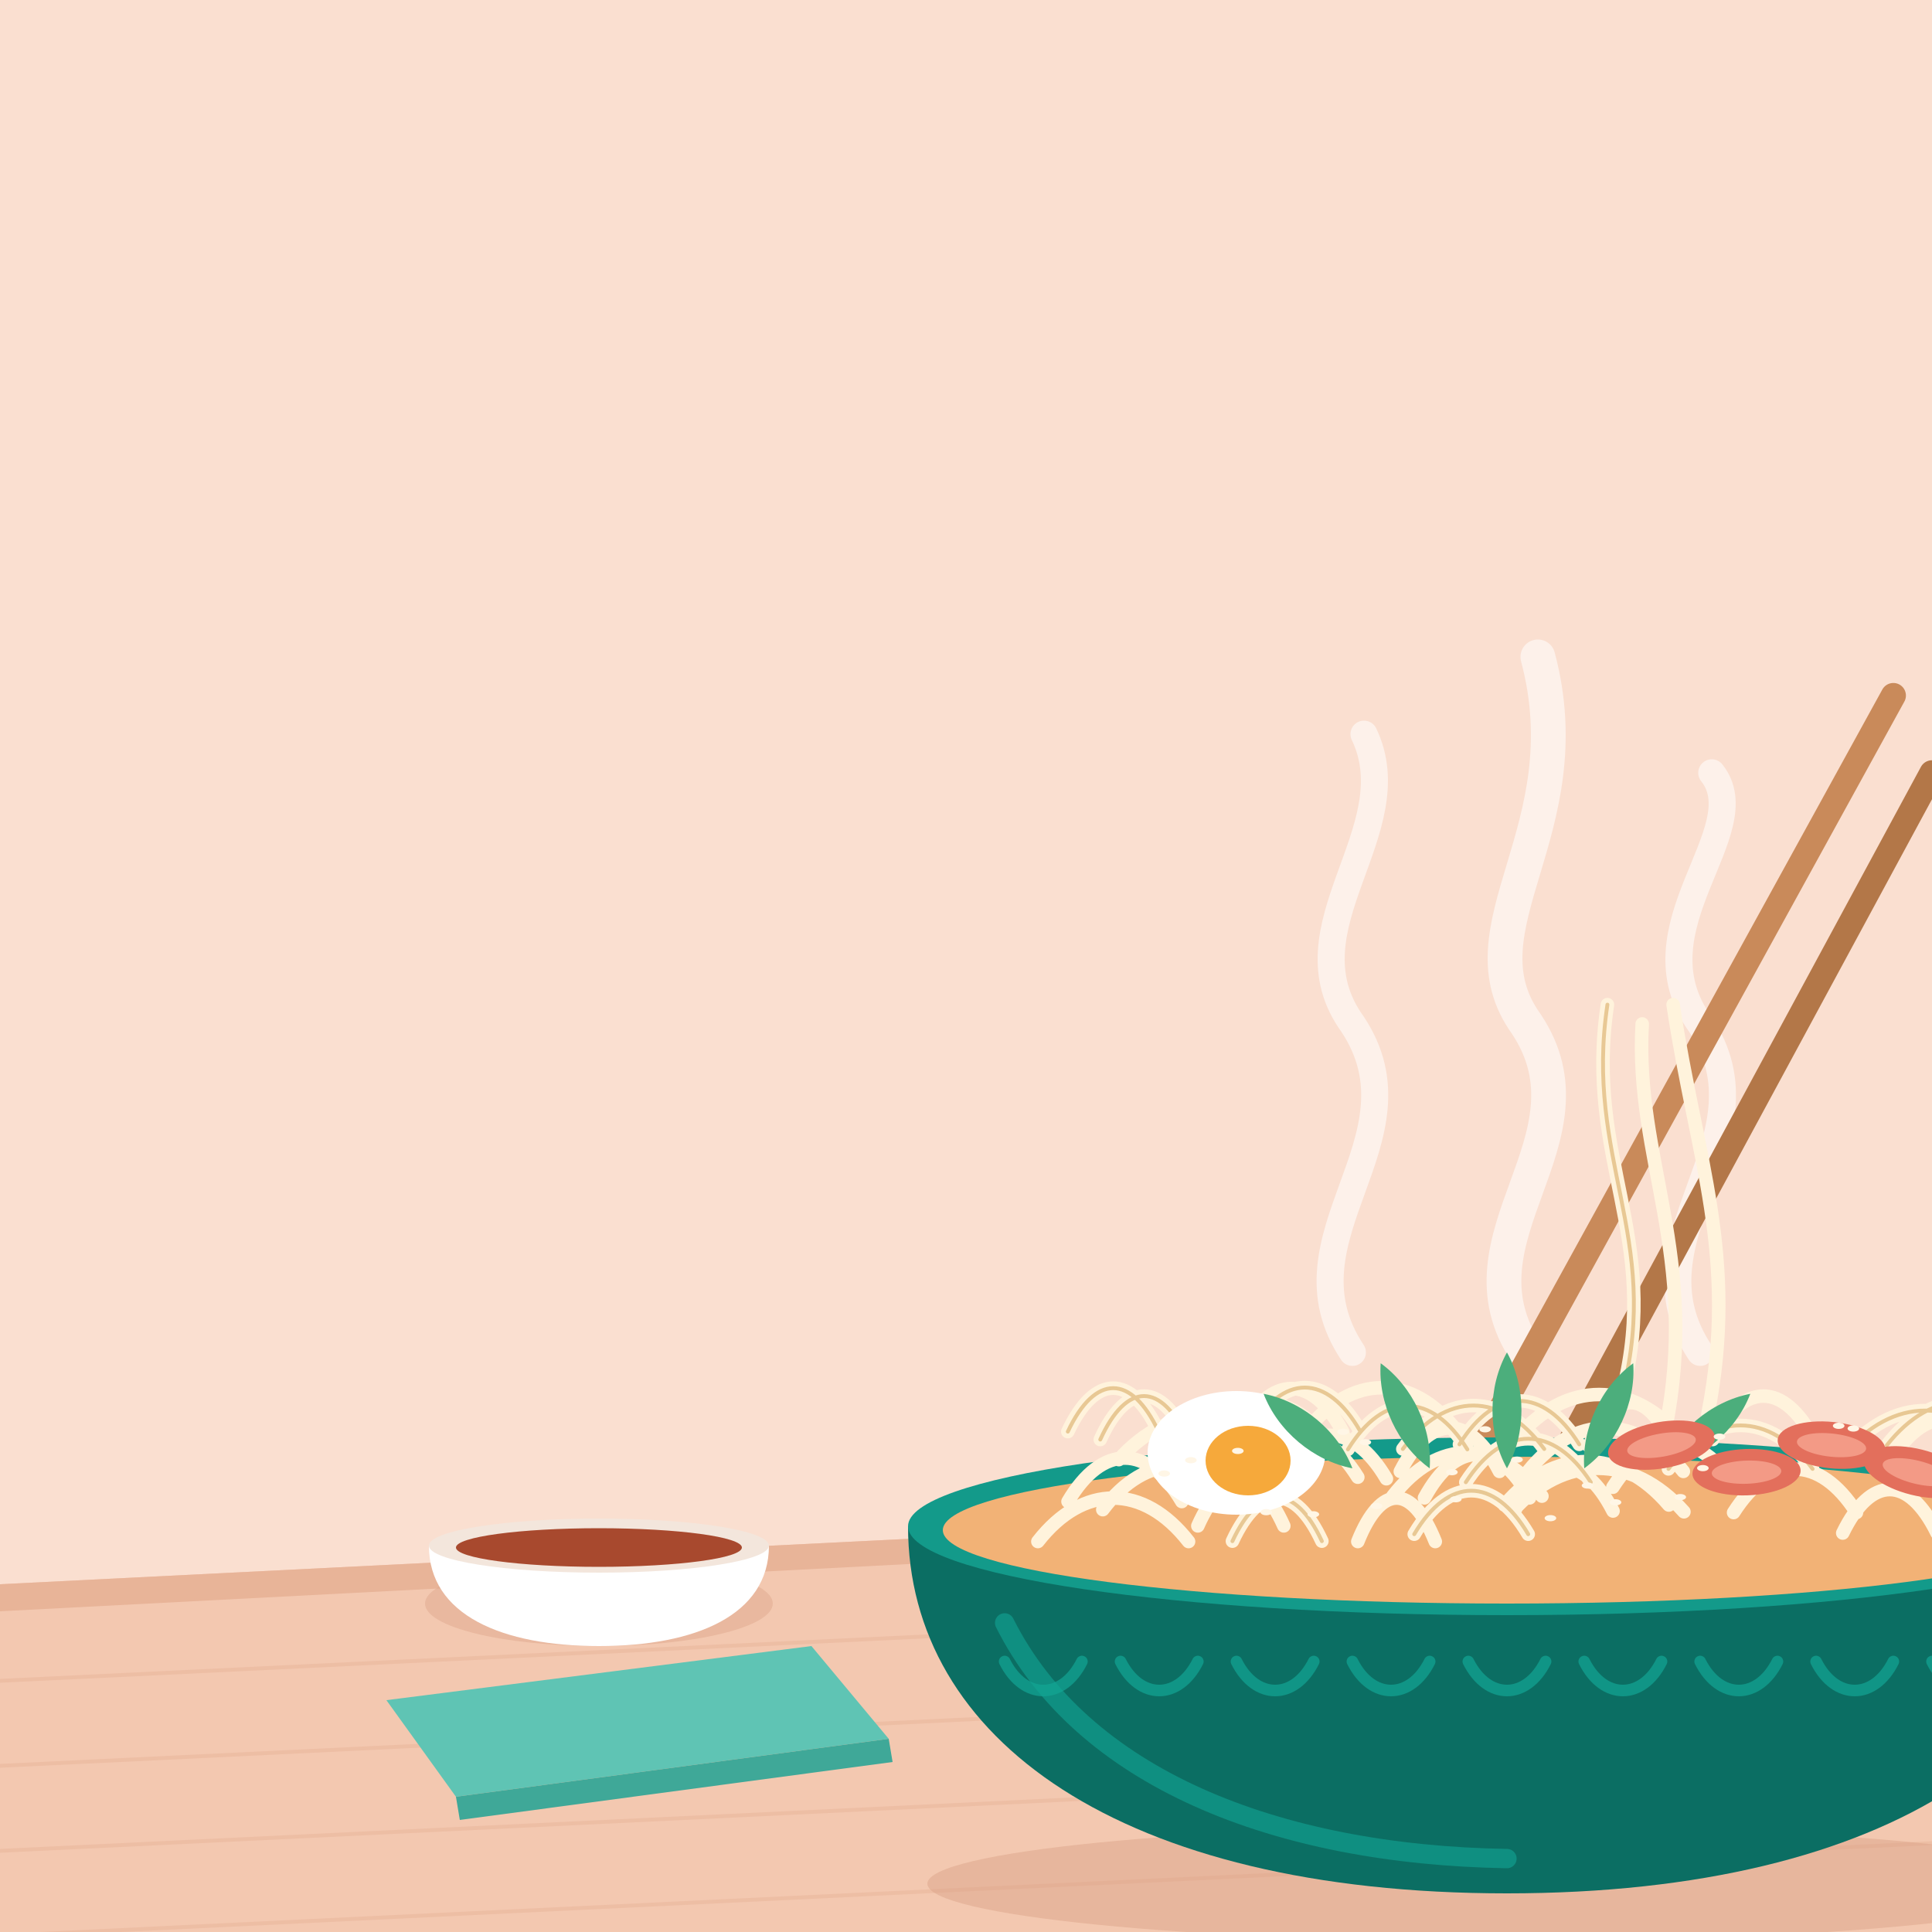
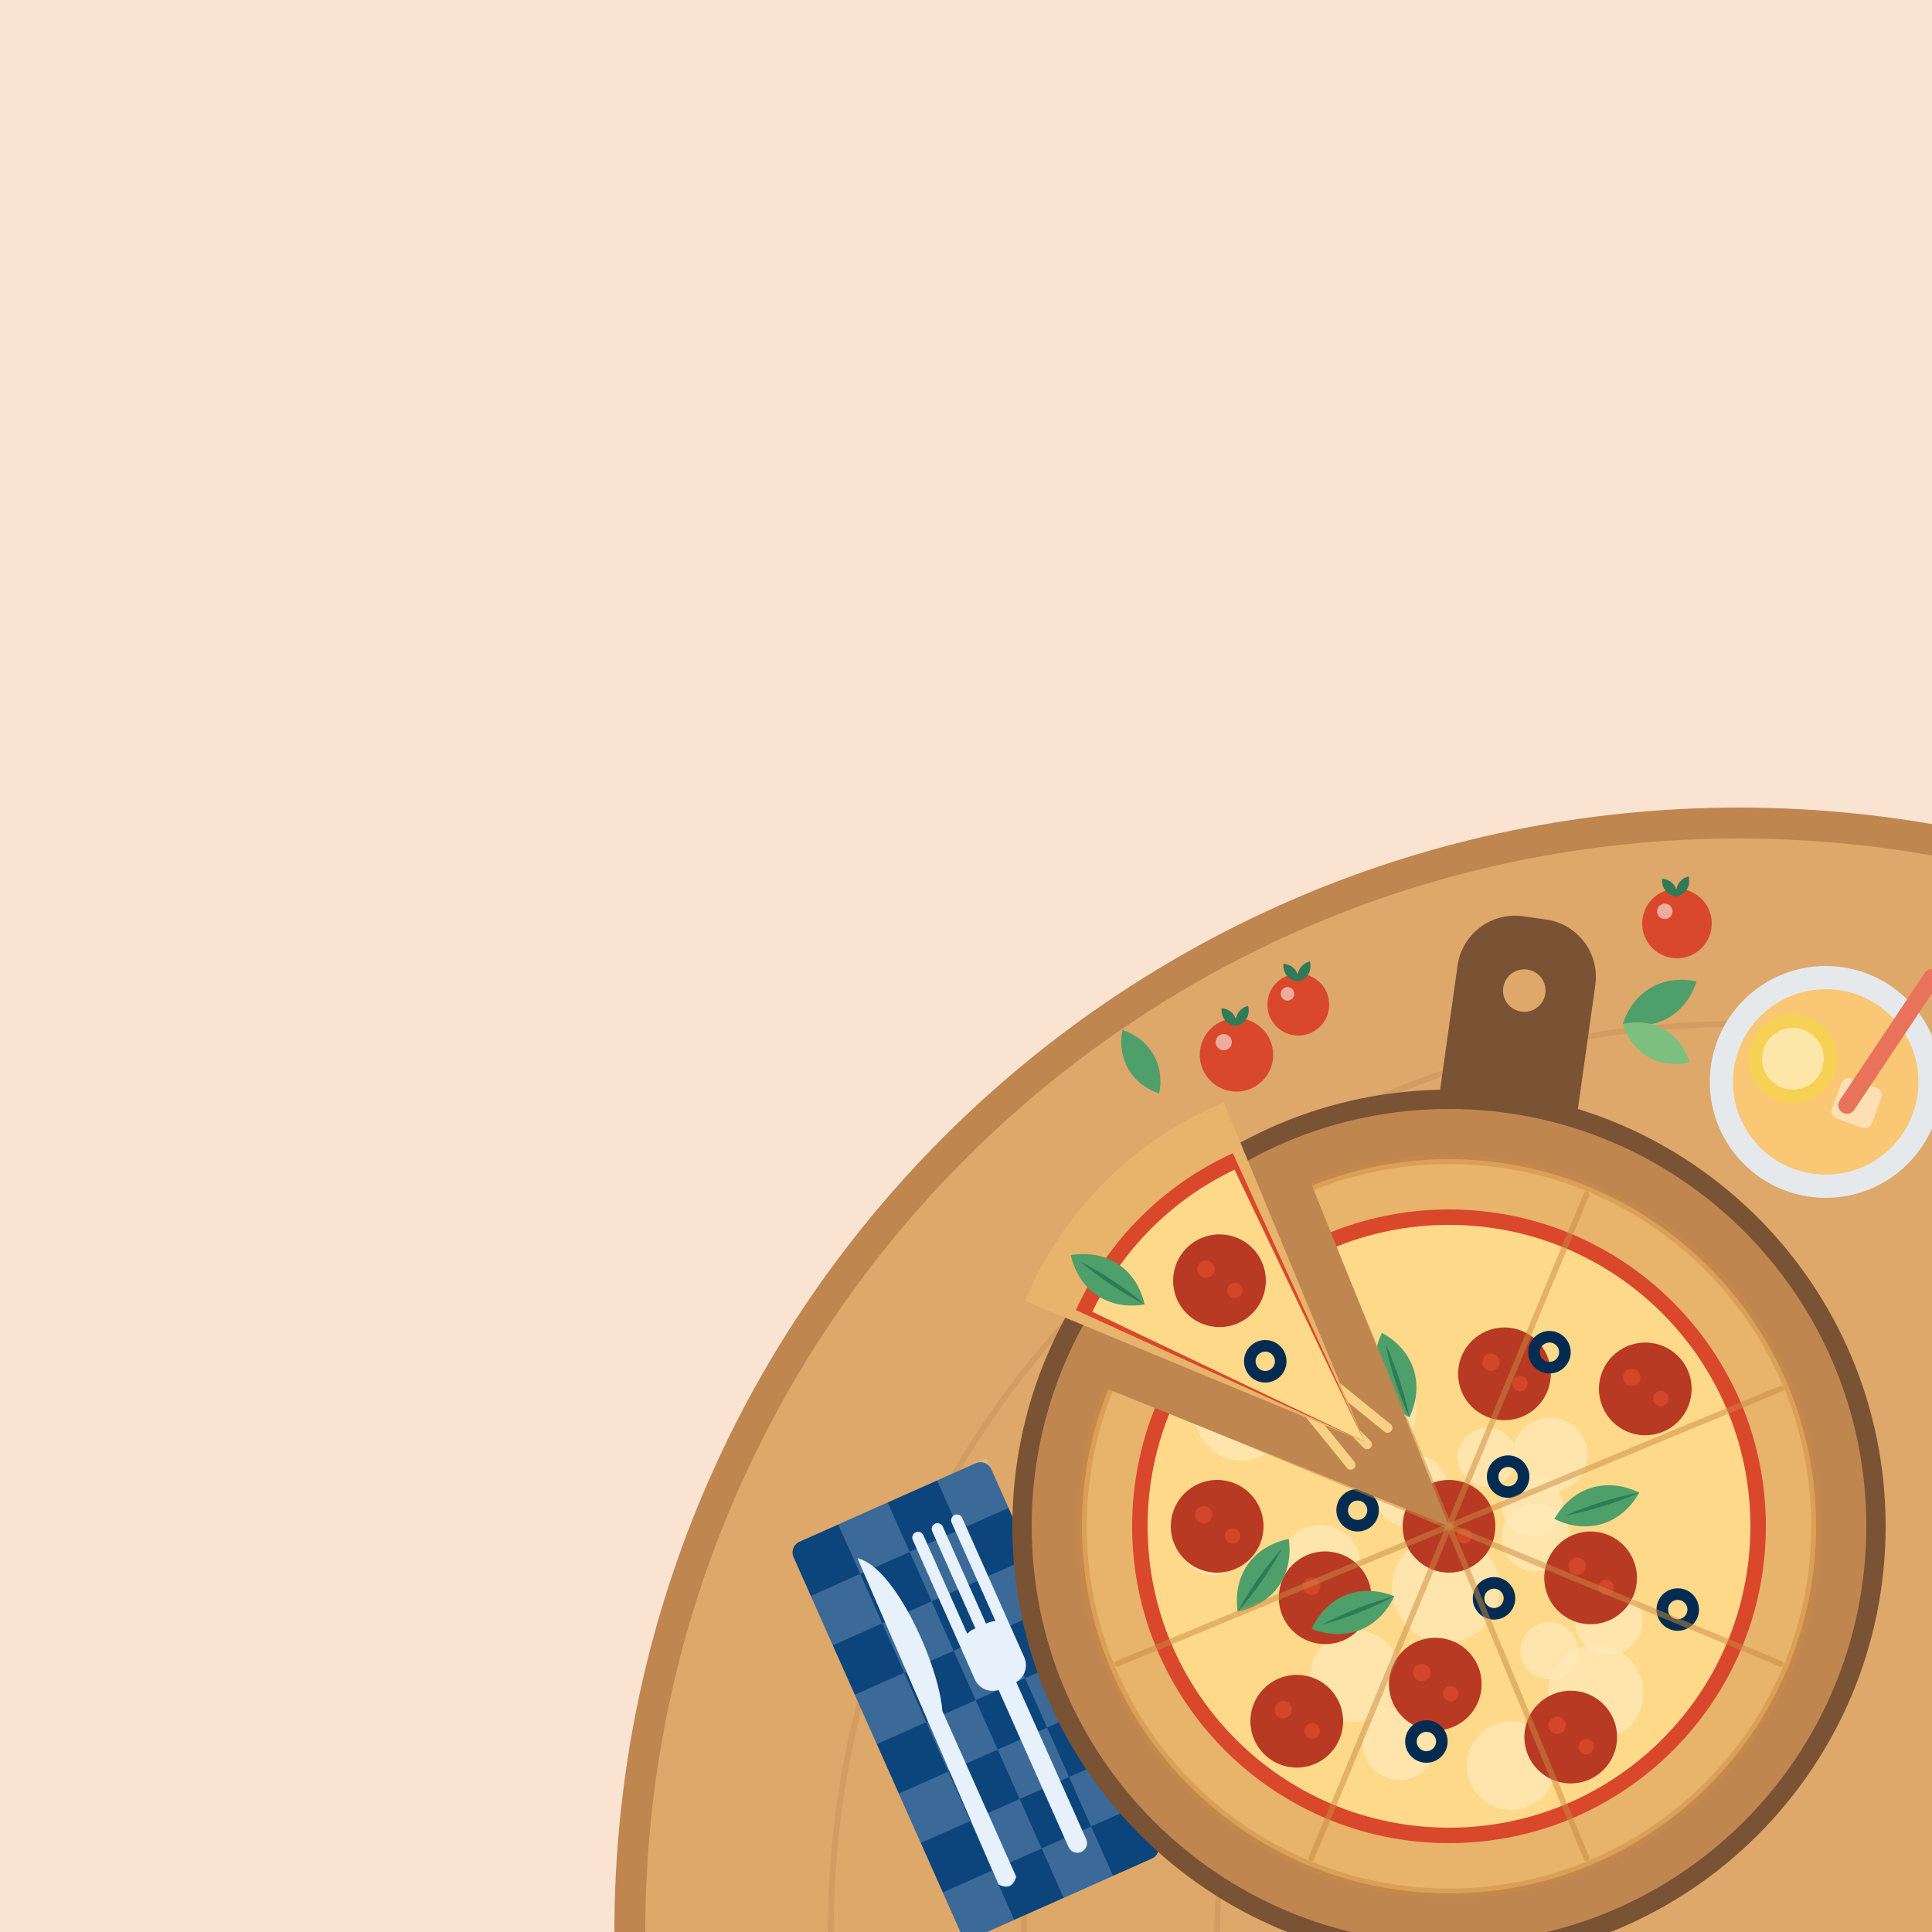
<svg xmlns="http://www.w3.org/2000/svg" viewBox="0 0 1000 1000" width="1000" height="1000">
-   <rect x="0" y="0" width="1000" height="1000" fill="#fadfd0" />
-   <path d="M0 820L1000 770L1000 1000L0 1000Z" fill="#f3c8b0" />
-   <path d="M0 820L1000 770L1000 782L0 834Z" fill="#e8b498" />
-   <path d="M0 870L1000 822" fill="none" stroke="#e8b498" stroke-width="2" stroke-linecap="round" stroke-linejoin="round" opacity="0.5" />
-   <path d="M0 914L1000 866" fill="none" stroke="#e8b498" stroke-width="2" stroke-linecap="round" stroke-linejoin="round" opacity="0.5" />
-   <path d="M0 958L1000 910" fill="none" stroke="#e8b498" stroke-width="2" stroke-linecap="round" stroke-linejoin="round" opacity="0.5" />
-   <path d="M0 1002L1000 954" fill="none" stroke="#e8b498" stroke-width="2" stroke-linecap="round" stroke-linejoin="round" opacity="0.5" />
-   <path d="M700 700C660 640 740 590 700 530C664 480 730 430 706 380" fill="none" stroke="#ffffff" stroke-width="14" stroke-linecap="round" stroke-linejoin="round" opacity="0.55" />
-   <path d="M790 700C750 640 830 590 790 530C754 480 820 430 796 340" fill="none" stroke="#ffffff" stroke-width="18" stroke-linecap="round" stroke-linejoin="round" opacity="0.55" />
-   <path d="M880 700C840 640 920 590 880 530C844 480 910 430 886 400" fill="none" stroke="#ffffff" stroke-width="14" stroke-linecap="round" stroke-linejoin="round" opacity="0.55" />
-   <path d="M760 760L980 360" fill="none" stroke="#c98a5a" stroke-width="13" stroke-linecap="round" stroke-linejoin="round" />
-   <path d="M800 770L1000 400" fill="none" stroke="#b37748" stroke-width="13" stroke-linecap="round" stroke-linejoin="round" />
-   <path d="M832 520C820 600 860 640 840 720M850 530C846 600 880 650 862 740M866 520C878 600 900 650 884 732" fill="none" stroke="#fff3dc" stroke-width="7" stroke-linecap="round" stroke-linejoin="round" />
-   <path d="M832 520C820 600 860 640 840 720" fill="none" stroke="#e8c894" stroke-width="2" stroke-linecap="round" stroke-linejoin="round" />
-   <ellipse cx="780" cy="975" rx="300" ry="30" fill="#d9a084" opacity="0.45" />
-   <path d="M470 790L1090 790C1090 900 980 980 780 980C580 980 470 900 470 790Z" fill="#0b6e63" />
-   <path d="M520 840C560 920 660 960 780 962" fill="none" stroke="#12a594" stroke-width="10" stroke-linecap="round" stroke-linejoin="round" opacity="0.6" />
-   <path d="M520 860c10 20 30 20 40 0" fill="none" stroke="#12a594" stroke-width="6" stroke-linecap="round" stroke-linejoin="round" opacity="0.7" />
-   <path d="M580 860c10 20 30 20 40 0" fill="none" stroke="#12a594" stroke-width="6" stroke-linecap="round" stroke-linejoin="round" opacity="0.7" />
-   <path d="M640 860c10 20 30 20 40 0" fill="none" stroke="#12a594" stroke-width="6" stroke-linecap="round" stroke-linejoin="round" opacity="0.7" />
-   <path d="M700 860c10 20 30 20 40 0" fill="none" stroke="#12a594" stroke-width="6" stroke-linecap="round" stroke-linejoin="round" opacity="0.7" />
-   <path d="M760 860c10 20 30 20 40 0" fill="none" stroke="#12a594" stroke-width="6" stroke-linecap="round" stroke-linejoin="round" opacity="0.7" />
-   <path d="M820 860c10 20 30 20 40 0" fill="none" stroke="#12a594" stroke-width="6" stroke-linecap="round" stroke-linejoin="round" opacity="0.7" />
-   <path d="M880 860c10 20 30 20 40 0" fill="none" stroke="#12a594" stroke-width="6" stroke-linecap="round" stroke-linejoin="round" opacity="0.7" />
-   <path d="M940 860c10 20 30 20 40 0" fill="none" stroke="#12a594" stroke-width="6" stroke-linecap="round" stroke-linejoin="round" opacity="0.7" />
-   <path d="M1000 860c10 20 30 20 40 0" fill="none" stroke="#12a594" stroke-width="6" stroke-linecap="round" stroke-linejoin="round" opacity="0.7" />
-   <ellipse cx="780" cy="790" rx="310" ry="46" fill="#139a8a" />
-   <ellipse cx="780" cy="792" rx="292" ry="38" fill="#f2b276" />
-   <path d="M637.9 797.7c13.9 -30 32.4 -30 46.3 0M886.5 745.1c15.7 -30 36.7 -30 52.4 0M1039.5 752.6c21.6 -30 50.5 -30 72.1 0M758.7 767.2c19.4 -30 45.3 -30 64.7 0M620 789.8c13.3 -30 31.1 -30 44.5 0M641.8 741.2c16 -30 37.3 -30 53.3 0M732 794.1c17.7 -30 41.3 -30 59 0M579.1 755.5c26.9 -30 62.7 -30 89.6 0M552.8 777.2c17.7 -30 41.2 -30 58.9 0M863.6 760.3c22.4 -30 52.2 -30 74.6 0M778.7 779c25.5 -30 59.5 -30 85.1 0M822.4 748.5c13 -30 30.3 -30 43.2 0M1011.9 769.3c14.9 -30 34.8 -30 49.7 0M1011.9 774.7c22.9 -30 53.5 -30 76.4 0M978.1 757.1c17.4 -30 40.5 -30 57.8 0M976.6 748.1c23.5 -30 54.8 -30 78.2 0M570.8 781.4c22.5 -30 52.6 -30 75.1 0M1014 790.6c19.6 -30 45.6 -30 65.2 0M622.8 749c19.9 -30 46.5 -30 66.4 0M785.1 744.3c25.5 -30 59.6 -30 85.2 0M783.9 782.1c15.3 -30 35.7 -30 51 0M646.8 740.7c17.1 -30 40 -30 57.2 0M658.8 765.4c17.7 -30 41.2 -30 58.8 0M953.8 793.5c14.6 -30 34.1 -30 48.8 0M726.1 750c21.9 -30 51.2 -30 73.2 0M1026.9 752.1c23.5 -30 54.8 -30 78.3 0M676 740.8c23.5 -30 54.8 -30 78.2 0M697.7 750.2c18.5 -30 43.2 -30 61.8 0M640.5 764.6c18.7 -30 43.6 -30 62.3 0M737.3 775.3c16.3 -30 38.1 -30 54.4 0M569.5 745.1c13.6 -30 31.7 -30 45.3 0M790.9 761.6c24.1 -30 56.3 -30 80.4 0M782.6 782.5c26.7 -30 62.3 -30 89 0M552.7 741c14.1 -30 32.9 -30 47 0M720.9 774.4c23.2 -30 54 -30 77.2 0M702.8 797.9c12 -30 28.1 -30 40.1 0M954.6 752.6c25.1 -30 58.6 -30 83.8 0M537.2 797.9c23.4 -30 54.6 -30 78 0M1035 774.8c14.7 -30 34.2 -30 48.9 0M1024.3 766.5c13.3 -30 30.9 -30 44.2 0M834.8 769.8c19.1 -30 44.6 -30 63.7 0M600.4 747.3c20.7 -30 48.3 -30 69 0M755.4 747.6c18.6 -30 43.4 -30 62 0M897.3 782.9c19.1 -30 44.5 -30 63.6 0M724.8 761.6c15.4 -30 35.9 -30 51.3 0M622.7 766.8c13.6 -30 31.8 -30 45.4 0" fill="none" stroke="#fff3dc" stroke-width="7" stroke-linecap="round" stroke-linejoin="round" />
-   <path d="M637.9 797.7c13.9 -30 32.4 -30 46.3 0M758.7 767.2c19.4 -30 45.3 -30 64.7 0M732 794.1c17.7 -30 41.3 -30 59 0M863.6 760.3c22.4 -30 52.2 -30 74.6 0M1011.9 769.3c14.9 -30 34.8 -30 49.7 0M976.6 748.1c23.5 -30 54.8 -30 78.2 0M622.8 749c19.9 -30 46.5 -30 66.4 0M646.8 740.7c17.1 -30 40 -30 57.2 0M726.1 750c21.9 -30 51.2 -30 73.2 0M697.7 750.2c18.5 -30 43.2 -30 61.8 0M569.5 745.1c13.6 -30 31.7 -30 45.3 0M552.7 741c14.1 -30 32.9 -30 47 0M954.6 752.6c25.1 -30 58.6 -30 83.8 0M1024.3 766.5c13.3 -30 30.9 -30 44.2 0M755.4 747.6c18.6 -30 43.4 -30 62 0M622.7 766.8c13.6 -30 31.8 -30 45.4 0" fill="none" stroke="#e8c894" stroke-width="2" stroke-linecap="round" stroke-linejoin="round" />
-   <ellipse cx="640" cy="752" rx="46" ry="32" fill="#ffffff" />
-   <ellipse cx="646" cy="756" rx="22" ry="18" fill="#f6a93b" />
-   <path d="M0 0C10 -18 10 -42 0 -60C-10 -42 -10 -18 0 0Z" fill="#4cae7c" transform="translate(700 760) rotate(-50)" />
-   <path d="M0 0C10 -18 10 -42 0 -60C-10 -42 -10 -18 0 0Z" fill="#4cae7c" transform="translate(740 760) rotate(-25)" />
-   <path d="M0 0C10 -18 10 -42 0 -60C-10 -42 -10 -18 0 0Z" fill="#4cae7c" transform="translate(780 760) rotate(0)" />
-   <path d="M0 0C10 -18 10 -42 0 -60C-10 -42 -10 -18 0 0Z" fill="#4cae7c" transform="translate(820 760) rotate(25)" />
-   <path d="M0 0C10 -18 10 -42 0 -60C-10 -42 -10 -18 0 0Z" fill="#4cae7c" transform="translate(860 760) rotate(50)" />
-   <ellipse cx="860" cy="748" rx="28" ry="12" fill="#e36f5c" transform="rotate(-10 860 748)" />
-   <ellipse cx="904" cy="762" rx="28" ry="12" fill="#e36f5c" transform="rotate(-2 904 762)" />
-   <ellipse cx="948" cy="748" rx="28" ry="12" fill="#e36f5c" transform="rotate(6 948 748)" />
-   <ellipse cx="992" cy="762" rx="28" ry="12" fill="#e36f5c" transform="rotate(14 992 762)" />
-   <ellipse cx="860" cy="748" rx="18" ry="6" fill="#f39a86" transform="rotate(-10 860 748)" />
-   <ellipse cx="904" cy="762" rx="18" ry="6" fill="#f39a86" transform="rotate(-2 904 762)" />
-   <ellipse cx="948" cy="748" rx="18" ry="6" fill="#f39a86" transform="rotate(6 948 748)" />
-   <ellipse cx="992" cy="762" rx="18" ry="6" fill="#f39a86" transform="rotate(14 992 762)" />
-   <ellipse cx="785.2" cy="755.5" rx="3" ry="1.6" fill="#fff6e6" />
-   <ellipse cx="655.4" cy="782.7" rx="3" ry="1.6" fill="#fff6e6" />
-   <ellipse cx="602.6" cy="762.7" rx="3" ry="1.6" fill="#fff6e6" />
-   <ellipse cx="959.3" cy="739.4" rx="3" ry="1.6" fill="#fff6e6" />
-   <ellipse cx="821.7" cy="768.9" rx="3" ry="1.6" fill="#fff6e6" />
-   <ellipse cx="616.4" cy="755.8" rx="3" ry="1.6" fill="#fff6e6" />
-   <ellipse cx="881.4" cy="759.9" rx="3" ry="1.6" fill="#fff6e6" />
-   <ellipse cx="890" cy="743.6" rx="3" ry="1.6" fill="#fff6e6" />
-   <ellipse cx="695.2" cy="741.1" rx="3" ry="1.6" fill="#fff6e6" />
-   <ellipse cx="802.5" cy="785.8" rx="3" ry="1.6" fill="#fff6e6" />
-   <ellipse cx="836.2" cy="777.6" rx="3" ry="1.6" fill="#fff6e6" />
-   <ellipse cx="753.5" cy="776" rx="3" ry="1.6" fill="#fff6e6" />
-   <ellipse cx="640.7" cy="751" rx="3" ry="1.6" fill="#fff6e6" />
-   <ellipse cx="869.7" cy="774.9" rx="3" ry="1.6" fill="#fff6e6" />
-   <ellipse cx="768.7" cy="739.8" rx="3" ry="1.6" fill="#fff6e6" />
-   <ellipse cx="706.7" cy="746.5" rx="3" ry="1.6" fill="#fff6e6" />
-   <ellipse cx="712.5" cy="779.5" rx="3" ry="1.6" fill="#fff6e6" />
-   <ellipse cx="679.8" cy="783.8" rx="3" ry="1.6" fill="#fff6e6" />
-   <ellipse cx="951.7" cy="738" rx="3" ry="1.6" fill="#fff6e6" />
-   <ellipse cx="751.5" cy="762" rx="3" ry="1.6" fill="#fff6e6" />
-   <path d="M200 880L420 852L460 900L236 930Z" fill="#5fc4b4" />
-   <path d="M236 930L460 900L462 912L238 942Z" fill="#3fa898" />
-   <ellipse cx="310" cy="830" rx="90" ry="22" fill="#d9a084" opacity="0.4" />
-   <path d="M222 800L398 800C398 836 360 852 310 852C260 852 222 836 222 800Z" fill="#ffffff" />
-   <ellipse cx="310" cy="800" rx="88" ry="14" fill="#f3e6dc" />
-   <ellipse cx="310" cy="801" rx="74" ry="10" fill="#a8492e" />
+   <rect x="0" y="0" width="1000" height="1000" fill="#fbe3d2" />
+   <circle cx="900" cy="1000" r="582" fill="#BF8650" />
+   <circle cx="900" cy="1000" r="566" fill="#DDA869" />
+   <path d="M430 1000A470 470 0 0 1 900 530" fill="none" stroke="#BF8650" stroke-width="3" stroke-linecap="round" stroke-linejoin="round" opacity="0.35" />
+   <path d="M530 1000A370 370 0 0 1 900 630" fill="none" stroke="#BF8650" stroke-width="3" stroke-linecap="round" stroke-linejoin="round" opacity="0.35" />
+   <path d="M630 1000A270 270 0 0 1 900 730" fill="none" stroke="#BF8650" stroke-width="3" stroke-linecap="round" stroke-linejoin="round" opacity="0.35" />
+   <g transform="translate(505 880) rotate(-24)">
+     <rect x="-56" y="-112" width="112" height="224" rx="6" fill="#0C447C" />
+     <rect x="-56" y="-84" width="28" height="28" fill="#E6F1FB" opacity="0.22" />
+     <rect x="-56" y="-28" width="28" height="28" fill="#E6F1FB" opacity="0.22" />
+     <rect x="-56" y="28" width="28" height="28" fill="#E6F1FB" opacity="0.22" />
+     <rect x="-56" y="84" width="28" height="28" fill="#E6F1FB" opacity="0.22" />
+     <rect x="-28" y="-112" width="28" height="28" fill="#E6F1FB" opacity="0.22" />
+     <rect x="-28" y="-56" width="28" height="28" fill="#E6F1FB" opacity="0.22" />
+     <rect x="-28" y="0" width="28" height="28" fill="#E6F1FB" opacity="0.22" />
+     <rect x="-28" y="56" width="28" height="28" fill="#E6F1FB" opacity="0.22" />
+     <rect x="0" y="-84" width="28" height="28" fill="#E6F1FB" opacity="0.22" />
+     <rect x="0" y="-28" width="28" height="28" fill="#E6F1FB" opacity="0.22" />
+     <rect x="0" y="28" width="28" height="28" fill="#E6F1FB" opacity="0.22" />
+     <rect x="0" y="84" width="28" height="28" fill="#E6F1FB" opacity="0.22" />
+     <rect x="28" y="-112" width="28" height="28" fill="#E6F1FB" opacity="0.22" />
+     <rect x="28" y="-56" width="28" height="28" fill="#E6F1FB" opacity="0.22" />
+     <rect x="28" y="0" width="28" height="28" fill="#E6F1FB" opacity="0.22" />
+     <rect x="28" y="56" width="28" height="28" fill="#E6F1FB" opacity="0.22" />
+     <path d="M-26 -92C-10 -80 -10 -24 -18 -2L-18 92Q-23 98 -28 92Z" fill="#E6F1FB" />
+     <rect x="13" y="-6" width="10" height="100" rx="5" fill="#E6F1FB" />
+     <rect x="4" y="-92" width="6" height="70" rx="3" fill="#E6F1FB" />
+     <rect x="15" y="-92" width="6" height="70" rx="3" fill="#E6F1FB" />
+     <rect x="26" y="-92" width="6" height="70" rx="3" fill="#E6F1FB" />
+     <rect x="4" y="-34" width="28" height="34" rx="10" fill="#E6F1FB" />
+   </g>
+   <g transform="translate(750 790) rotate(8)">
+     <rect x="-36" y="-318" width="72" height="130" rx="30" fill="#7A5234" />
+     <circle cx="0" cy="-280" r="11" fill="#DDA869" />
+   </g>
+   <circle cx="750" cy="790" r="226" fill="#7A5234" />
+   <circle cx="750" cy="790" r="216" fill="#BF8650" />
+   <circle cx="750" cy="790" r="190" fill="#E8B36A" />
+   <circle cx="750" cy="790" r="190" fill="none" stroke="#C98A42" stroke-width="5" stroke-linecap="round" stroke-linejoin="round" opacity="0.45" />
+   <circle cx="750" cy="790" r="164" fill="#D9482B" />
+   <circle cx="750" cy="790" r="156" fill="#FFD98A" />
+   <circle cx="793.2" cy="779.6" r="15.8" fill="#FFE9B5" opacity="0.75" />
+   <circle cx="832.7" cy="839" r="17.5" fill="#FFE9B5" opacity="0.75" />
+   <circle cx="782.3" cy="913.8" r="23" fill="#FFE9B5" opacity="0.75" />
+   <circle cx="683.4" cy="810.2" r="20.9" fill="#FFE9B5" opacity="0.75" />
+   <circle cx="769.8" cy="754.3" r="15.3" fill="#FFE9B5" opacity="0.75" />
+   <circle cx="794.9" cy="795.7" r="17.7" fill="#FFE9B5" opacity="0.75" />
+   <circle cx="802.3" cy="753" r="19.3" fill="#FFE9B5" opacity="0.75" />
+   <circle cx="748.3" cy="822.2" r="27.9" fill="#FFE9B5" opacity="0.75" />
+   <circle cx="730.5" cy="771.6" r="19.3" fill="#FFE9B5" opacity="0.75" />
+   <circle cx="701.8" cy="867.6" r="23.7" fill="#FFE9B5" opacity="0.75" />
+   <circle cx="706.6" cy="730.4" r="26.6" fill="#FFE9B5" opacity="0.75" />
+   <circle cx="801.9" cy="854.5" r="14.9" fill="#FFE9B5" opacity="0.75" />
+   <circle cx="628.1" cy="798.7" r="16.7" fill="#FFE9B5" opacity="0.75" />
+   <circle cx="642.6" cy="731.8" r="24.2" fill="#FFE9B5" opacity="0.75" />
+   <circle cx="724.4" cy="902.3" r="19" fill="#FFE9B5" opacity="0.75" />
+   <circle cx="826" cy="876.1" r="24.7" fill="#FFE9B5" opacity="0.75" />
+   <circle cx="750" cy="790" r="24" fill="#B93A22" />
+   <circle cx="743" cy="784" r="4.5" fill="#D9482B" opacity="0.8" />
+   <circle cx="758" cy="795" r="4" fill="#D9482B" opacity="0.8" />
+   <circle cx="823.3" cy="816.7" r="24" fill="#B93A22" />
+   <circle cx="816.3" cy="810.7" r="4.5" fill="#D9482B" opacity="0.8" />
+   <circle cx="831.3" cy="821.7" r="4" fill="#D9482B" opacity="0.8" />
+   <circle cx="742.9" cy="871.7" r="24" fill="#B93A22" />
+   <circle cx="735.9" cy="865.7" r="4.5" fill="#D9482B" opacity="0.8" />
+   <circle cx="750.9" cy="876.7" r="4" fill="#D9482B" opacity="0.8" />
+   <circle cx="685.9" cy="827" r="24" fill="#B93A22" />
+   <circle cx="678.9" cy="821" r="4.5" fill="#D9482B" opacity="0.8" />
+   <circle cx="693.9" cy="832" r="4" fill="#D9482B" opacity="0.8" />
+   <circle cx="813" cy="899.1" r="24" fill="#B93A22" />
+   <circle cx="806" cy="893.1" r="4.5" fill="#D9482B" opacity="0.8" />
+   <circle cx="821" cy="904.1" r="4" fill="#D9482B" opacity="0.8" />
+   <circle cx="671.2" cy="890.9" r="24" fill="#B93A22" />
+   <circle cx="664.2" cy="884.9" r="4.5" fill="#D9482B" opacity="0.8" />
+   <circle cx="679.2" cy="895.9" r="4" fill="#D9482B" opacity="0.8" />
+   <circle cx="851.6" cy="718.9" r="24" fill="#B93A22" />
+   <circle cx="844.6" cy="712.9" r="4.5" fill="#D9482B" opacity="0.8" />
+   <circle cx="859.6" cy="723.9" r="4" fill="#D9482B" opacity="0.8" />
+   <circle cx="630" cy="790" r="24" fill="#B93A22" />
+   <circle cx="623" cy="784" r="4.5" fill="#D9482B" opacity="0.8" />
+   <circle cx="638" cy="795" r="4" fill="#D9482B" opacity="0.8" />
+   <circle cx="778.7" cy="711.1" r="24" fill="#B93A22" />
+   <circle cx="771.7" cy="705.1" r="4.5" fill="#D9482B" opacity="0.8" />
+   <circle cx="786.7" cy="716.1" r="4" fill="#D9482B" opacity="0.8" />
+   <circle cx="773.3" cy="827.3" r="8" fill="none" stroke="#042C53" stroke-width="6" stroke-linecap="round" stroke-linejoin="round" />
+   <circle cx="738.3" cy="901.4" r="8" fill="none" stroke="#042C53" stroke-width="6" stroke-linecap="round" stroke-linejoin="round" />
+   <circle cx="702.7" cy="781.7" r="8" fill="none" stroke="#042C53" stroke-width="6" stroke-linecap="round" stroke-linejoin="round" />
+   <circle cx="868.4" cy="833.1" r="8" fill="none" stroke="#042C53" stroke-width="6" stroke-linecap="round" stroke-linejoin="round" />
+   <circle cx="802" cy="699.9" r="8" fill="none" stroke="#042C53" stroke-width="6" stroke-linecap="round" stroke-linejoin="round" />
+   <circle cx="780.6" cy="764.3" r="8" fill="none" stroke="#042C53" stroke-width="6" stroke-linecap="round" stroke-linejoin="round" />
+   <path d="M0 0C13 -13.8 13 -32.2 0 -46C-13 -32.2 -13 -13.8 0 0Z" fill="#4E9F6A" transform="translate(640.6 834.2) rotate(35.1)" />
+   <path d="M0 0C1.5 -12 1.5 -28 0 -40C-1.5 -28 -1.5 -12 0 0Z" fill="#2F7A57" transform="translate(640.6 834.2) rotate(35.1)" />
+   <path d="M0 0C13 -13.8 13 -32.2 0 -46C-13 -32.2 -13 -13.8 0 0Z" fill="#4E9F6A" transform="translate(721.7 826.2) rotate(248.5)" />
+   <path d="M0 0C1.5 -12 1.5 -28 0 -40C-1.5 -28 -1.5 -12 0 0Z" fill="#2F7A57" transform="translate(721.7 826.2) rotate(248.5)" />
+   <path d="M0 0C13 -13.8 13 -32.2 0 -46C-13 -32.2 -13 -13.8 0 0Z" fill="#4E9F6A" transform="translate(848.5 772.6) rotate(252.8)" />
+   <path d="M0 0C1.5 -12 1.5 -28 0 -40C-1.5 -28 -1.5 -12 0 0Z" fill="#2F7A57" transform="translate(848.5 772.6) rotate(252.8)" />
+   <path d="M0 0C13 -13.8 13 -32.2 0 -46C-13 -32.2 -13 -13.8 0 0Z" fill="#4E9F6A" transform="translate(729.5 733.6) rotate(342)" />
+   <path d="M0 0C1.5 -12 1.5 -28 0 -40C-1.5 -28 -1.5 -12 0 0Z" fill="#2F7A57" transform="translate(729.5 733.6) rotate(342)" />
+   <path d="M921.8 861.2L578.2 718.8" fill="none" stroke="#C98A42" stroke-width="3" stroke-linecap="round" stroke-linejoin="round" opacity="0.5" />
+   <path d="M821.2 961.8L678.8 618.2" fill="none" stroke="#C98A42" stroke-width="3" stroke-linecap="round" stroke-linejoin="round" opacity="0.5" />
+   <path d="M678.8 961.8L821.2 618.2" fill="none" stroke="#C98A42" stroke-width="3" stroke-linecap="round" stroke-linejoin="round" opacity="0.5" />
+   <path d="M578.2 861.2L921.8 718.8" fill="none" stroke="#C98A42" stroke-width="3" stroke-linecap="round" stroke-linejoin="round" opacity="0.5" />
+   <path d="M750 790L567.2 716.5A197 197 0 0 1 676.5 607.2Z" fill="#BF8650" />
+   <path d="M699.1 758.2L672.2 725" fill="none" stroke="#FFD98A" stroke-width="5" stroke-linecap="round" stroke-linejoin="round" opacity="0.9" />
+   <path d="M707.6 747.6L677.9 717.9" fill="none" stroke="#FFD98A" stroke-width="5" stroke-linecap="round" stroke-linejoin="round" opacity="0.9" />
+   <path d="M718.2 739.1L685 712.2" fill="none" stroke="#FFD98A" stroke-width="5" stroke-linecap="round" stroke-linejoin="round" opacity="0.9" />
+   <path d="M706.2 746.2L530.6 673.4A190 190 0 0 1 633.4 570.6Z" fill="#E8B36A" />
+   <path d="M706.2 746.2L556.9 678.1A164 164 0 0 1 638.1 596.9Z" fill="#D9482B" />
+   <path d="M706.2 746.2L565.4 679A156 156 0 0 1 639 605.4Z" fill="#FFD98A" />
+   <circle cx="631.2" cy="662.9" r="24" fill="#B93A22" />
+   <circle cx="624.2" cy="656.9" r="4.5" fill="#D9482B" opacity="0.8" />
+   <circle cx="639.2" cy="667.9" r="4" fill="#D9482B" opacity="0.8" />
+   <circle cx="654.9" cy="704.6" r="8" fill="none" stroke="#042C53" stroke-width="6" stroke-linecap="round" stroke-linejoin="round" />
+   <path d="M0 0C13 -13.8 13 -32.2 0 -46C-13 -32.2 -13 -13.8 0 0Z" fill="#4E9F6A" transform="translate(592.5 675.2) rotate(303.7)" />
+   <path d="M0 0C1.5 -12 1.5 -28 0 -40C-1.5 -28 -1.5 -12 0 0Z" fill="#2F7A57" transform="translate(592.5 675.2) rotate(303.7)" />
+   <circle cx="945" cy="560" r="60" fill="#E6F1FB" opacity="0.9" />
+   <circle cx="945" cy="560" r="48" fill="#FAC775" />
+   <circle cx="928" cy="548" r="23" fill="#F7D154" />
+   <circle cx="928" cy="548" r="16" fill="#FFF4DF" opacity="0.6" />
+   <rect x="950" y="560" width="22" height="22" rx="4" fill="#FFFFFF" opacity="0.45" transform="rotate(20 961 571)" />
+   <path d="M956 572L1000 506" fill="none" stroke="#E8735A" stroke-width="9" stroke-linecap="round" stroke-linejoin="round" />
+   <circle cx="640" cy="546" r="19" fill="#D9482B" />
+   <circle cx="633.4" cy="539.4" r="4.2" fill="#FFFFFF" opacity="0.55" />
+   <path d="M0 0C3.5 -3.6 3.5 -8.4 0 -12C-3.5 -8.4 -3.5 -3.6 0 0Z" fill="#2F7A57" transform="translate(640 531) rotate(30)" />
+   <path d="M0 0C3.5 -3.6 3.5 -8.4 0 -12C-3.5 -8.4 -3.5 -3.6 0 0Z" fill="#2F7A57" transform="translate(640 531) rotate(-40)" />
+   <circle cx="672" cy="520" r="16" fill="#D9482B" />
+   <circle cx="666.4" cy="514.4" r="3.5" fill="#FFFFFF" opacity="0.55" />
+   <path d="M0 0C3.5 -3.6 3.5 -8.4 0 -12C-3.5 -8.4 -3.5 -3.6 0 0Z" fill="#2F7A57" transform="translate(672 508) rotate(30)" />
+   <path d="M0 0C3.5 -3.6 3.5 -8.4 0 -12C-3.5 -8.4 -3.5 -3.6 0 0Z" fill="#2F7A57" transform="translate(672 508) rotate(-40)" />
+   <circle cx="868" cy="478" r="18" fill="#D9482B" />
+   <circle cx="861.7" cy="471.7" r="4" fill="#FFFFFF" opacity="0.55" />
+   <path d="M0 0C3.5 -3.6 3.5 -8.4 0 -12C-3.5 -8.4 -3.5 -3.6 0 0Z" fill="#2F7A57" transform="translate(868 464) rotate(30)" />
+   <path d="M0 0C3.5 -3.6 3.5 -8.4 0 -12C-3.5 -8.4 -3.5 -3.6 0 0Z" fill="#2F7A57" transform="translate(868 464) rotate(-40)" />
+   <path d="M0 0C12 -13.2 12 -30.8 0 -44C-12 -30.8 -12 -13.2 0 0Z" fill="#4E9F6A" transform="translate(840 530) rotate(60)" />
+   <path d="M0 0C11 -12 11 -28 0 -40C-11 -28 -11 -12 0 0Z" fill="#7DBF7F" transform="translate(840 530) rotate(120)" />
+   <path d="M0 0C10 -11.4 10 -26.6 0 -38C-10 -26.6 -10 -11.4 0 0Z" fill="#4E9F6A" transform="translate(600 566) rotate(-30)" />
</svg>
